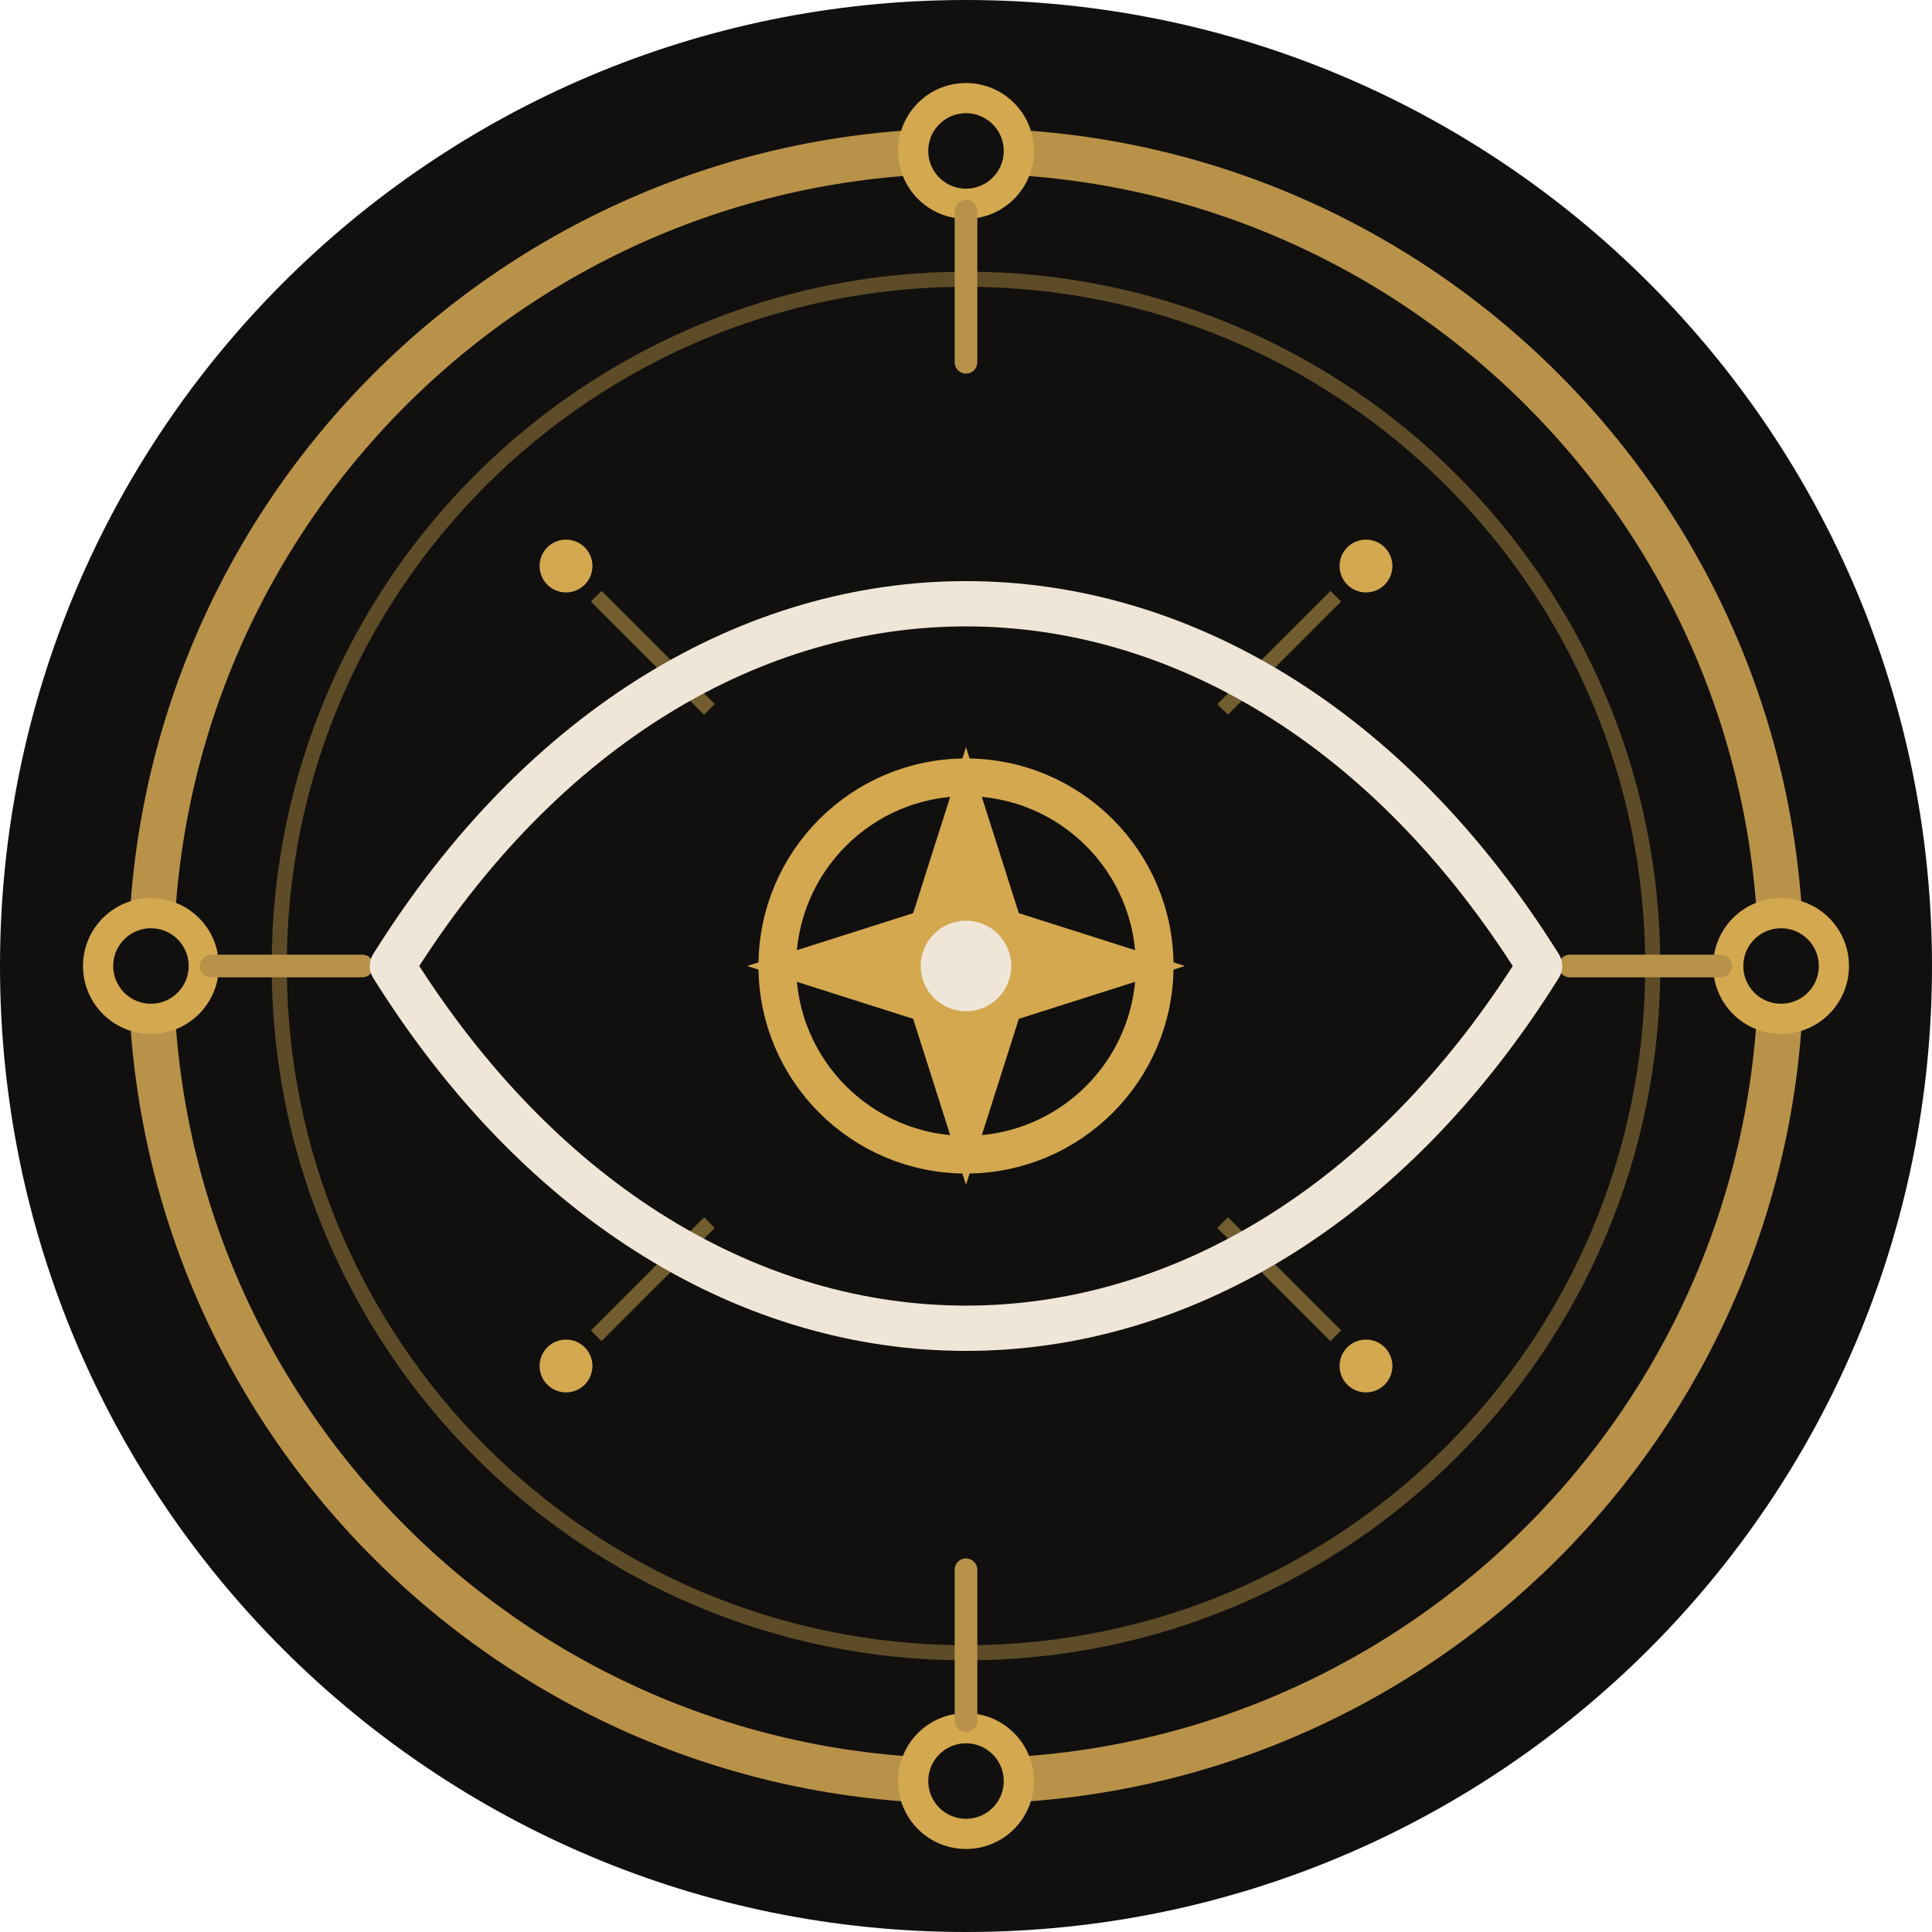
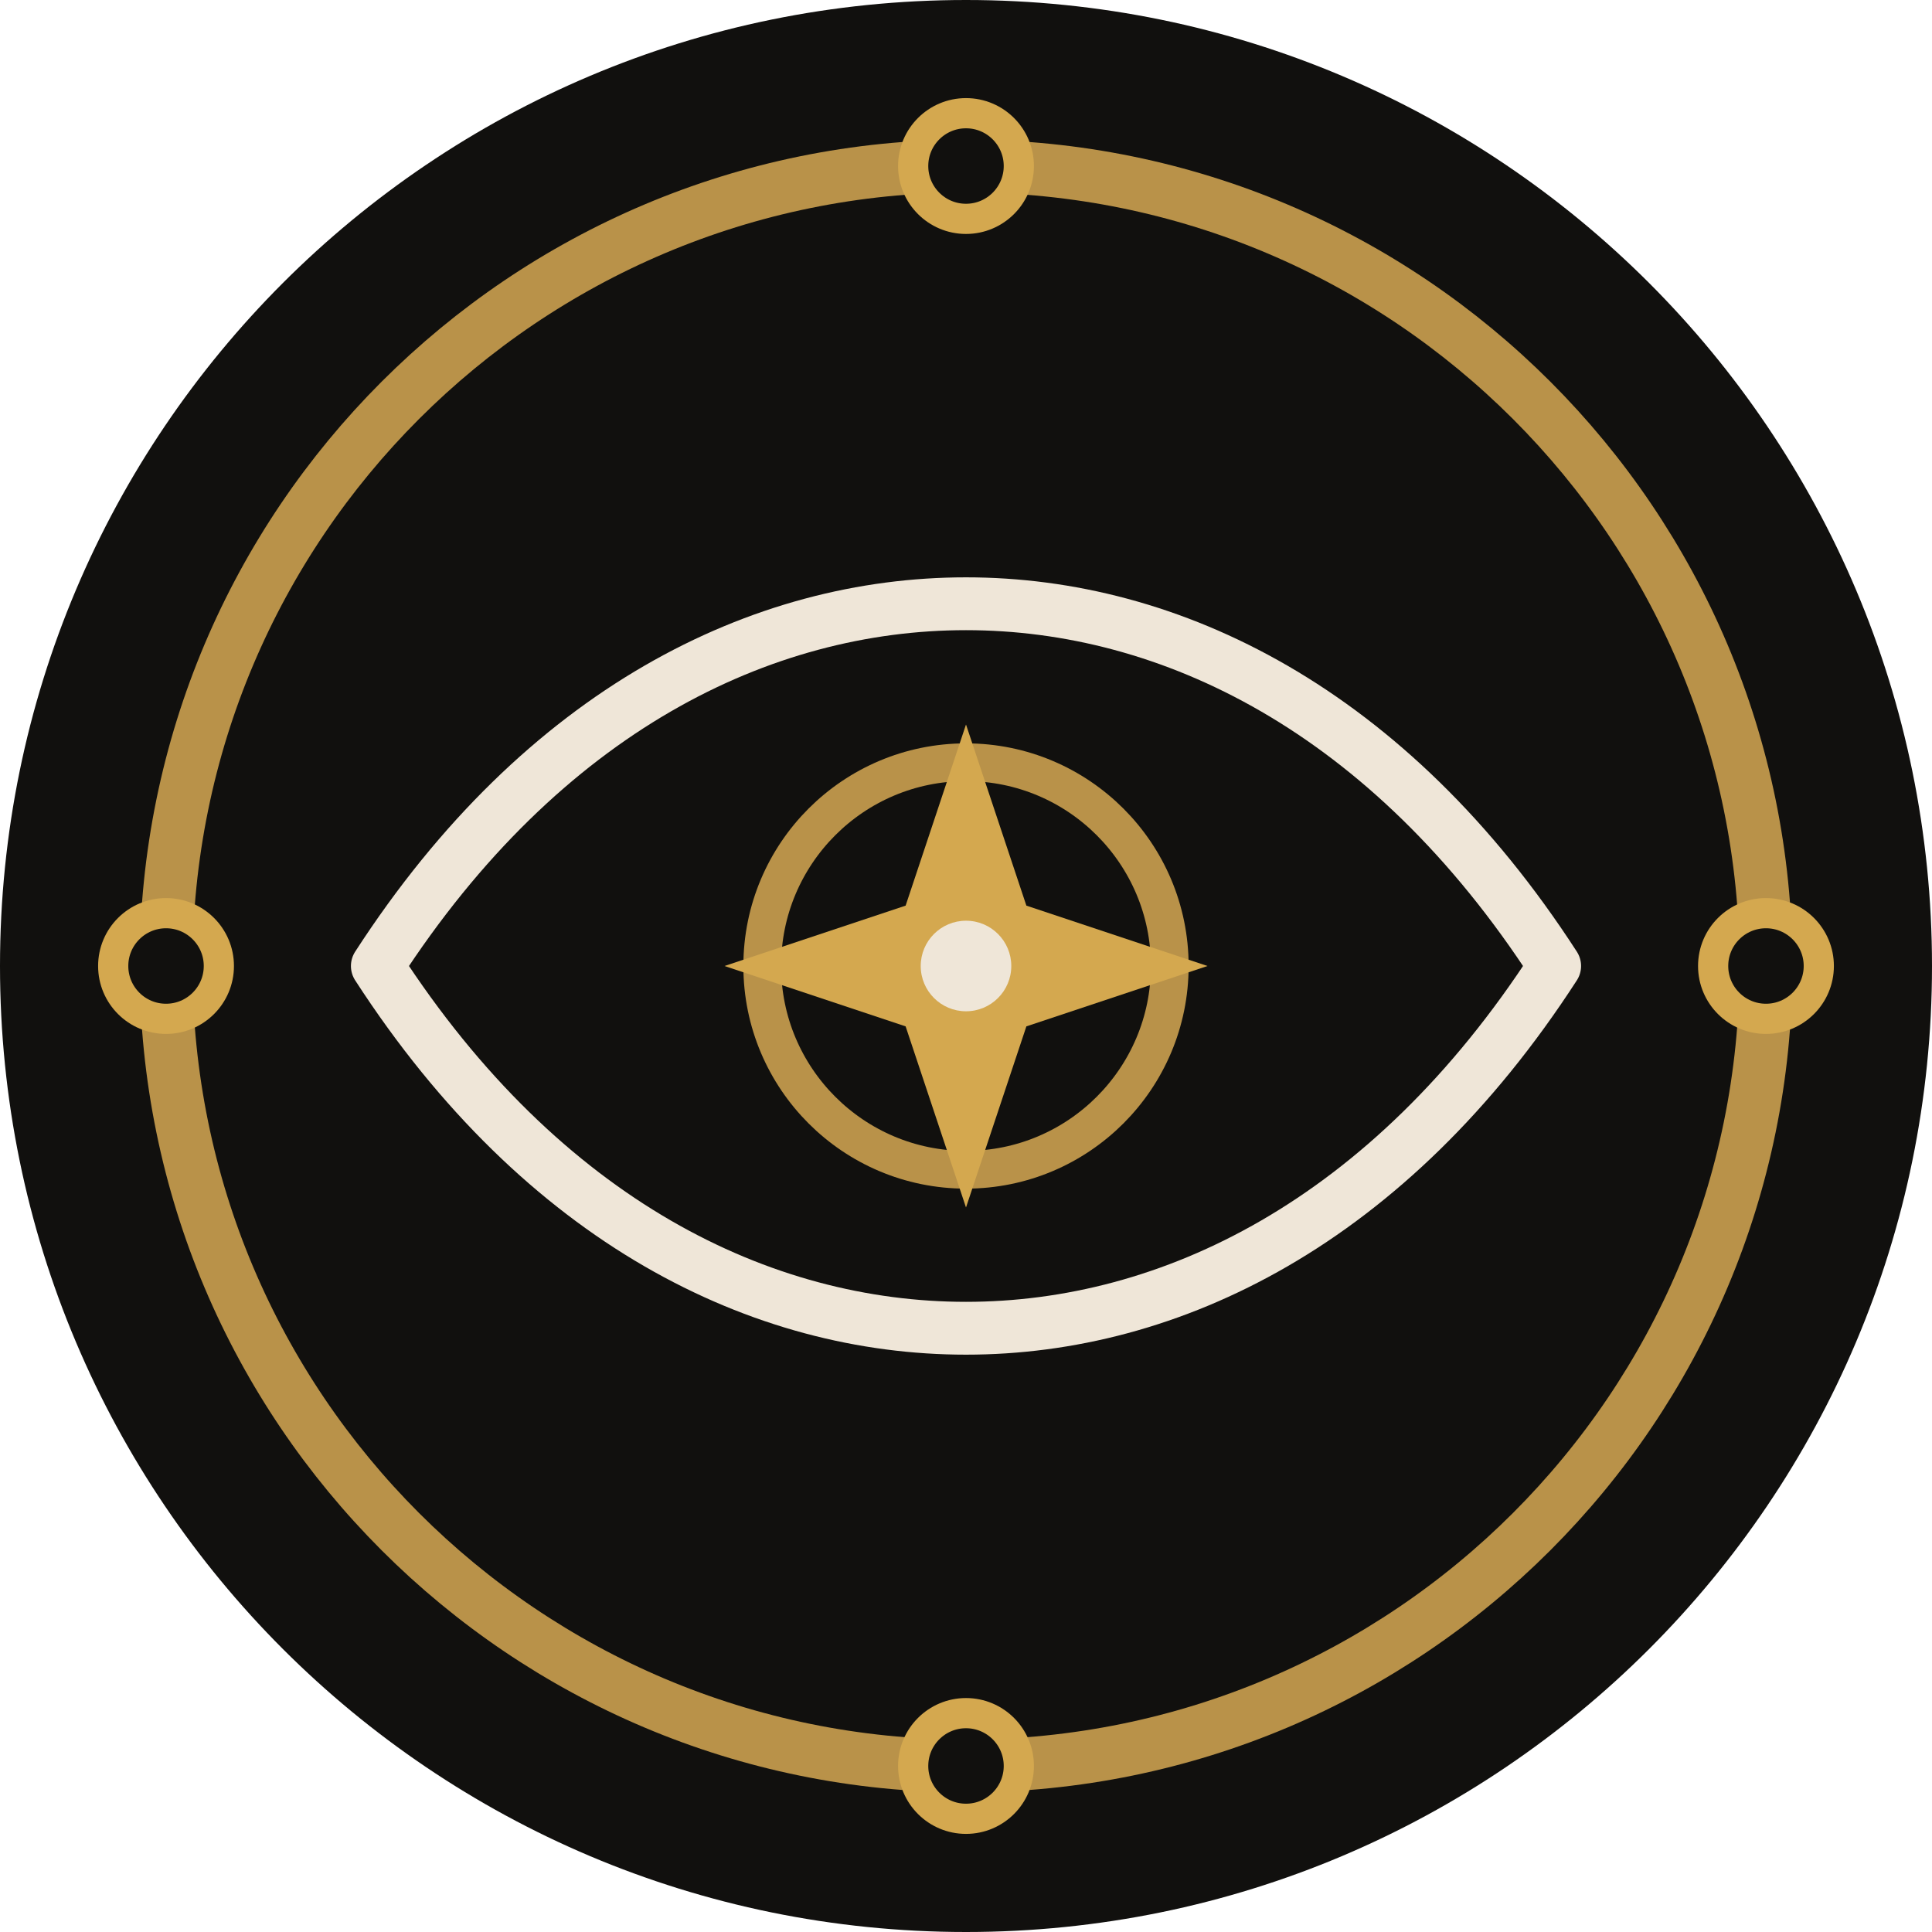
<svg xmlns="http://www.w3.org/2000/svg" viewBox="0 0 256 256" role="img" aria-labelledby="title desc">
  <rect width="256" height="256" rx="128" fill="#11100e" />
-   <circle cx="128" cy="128" r="108" fill="none" stroke="#b99249" stroke-width="6" />
-   <circle cx="128" cy="128" r="91" fill="none" stroke="#b99249" stroke-opacity=".46" stroke-width="2" />
+   <circle cx="128" cy="128" r="106" fill="none" stroke="#b99249" stroke-width="7" />
  <g fill="#11100e" stroke="#d4a84f" stroke-width="4">
-     <circle cx="128" cy="20" r="7" />
-     <circle cx="236" cy="128" r="7" />
-     <circle cx="128" cy="236" r="7" />
-     <circle cx="20" cy="128" r="7" />
+     <circle cx="128" cy="22" r="7" />
+     <circle cx="234" cy="128" r="7" />
+     <circle cx="128" cy="234" r="7" />
+     <circle cx="22" cy="128" r="7" />
  </g>
-   <g stroke="#b99249" stroke-width="3" stroke-linecap="round">
-     <path d="M128 28v20M208 128h20M128 208v20M28 128h20" />
-   </g>
-   <g fill="#d4a84f">
-     <circle cx="75" cy="75" r="3.5" />
-     <circle cx="181" cy="75" r="3.5" />
-     <circle cx="181" cy="181" r="3.5" />
-     <circle cx="75" cy="181" r="3.5" />
-   </g>
-   <g fill="none" stroke="#b99249" stroke-opacity=".58" stroke-width="2">
-     <path d="M79 79l15 15M177 79l-15 15M177 177l-15-15M79 177l15-15" />
-   </g>
-   <path d="M52 128C72 96 100 80 128 80s56 16 76 48c-20 32-48 48-76 48s-56-16-76-48Z" fill="none" stroke="#efe6d8" stroke-width="6" stroke-linecap="round" stroke-linejoin="round" />
-   <circle cx="128" cy="128" r="25" fill="#11100e" stroke="#d4a84f" stroke-width="5" />
-   <path d="M128 99l7 22 22 7-22 7-7 22-7-22-22-7 22-7 7-22Z" fill="#d4a84f" />
+   <path d="M50 128C72 94 101 80 128 80s56 14 78 48c-22 34-51 48-78 48s-56-14-78-48Z" fill="none" stroke="#efe6d8" stroke-width="7" stroke-linecap="round" stroke-linejoin="round" />
+   <circle cx="128" cy="128" r="27" fill="#11100e" stroke="#b99249" stroke-width="5" />
+   <path d="M128 96l8 24 24 8-24 8-8 24-8-24-24-8 24-8 8-24Z" fill="#d4a84f" />
  <circle cx="128" cy="128" r="6" fill="#efe6d8" />
</svg>
